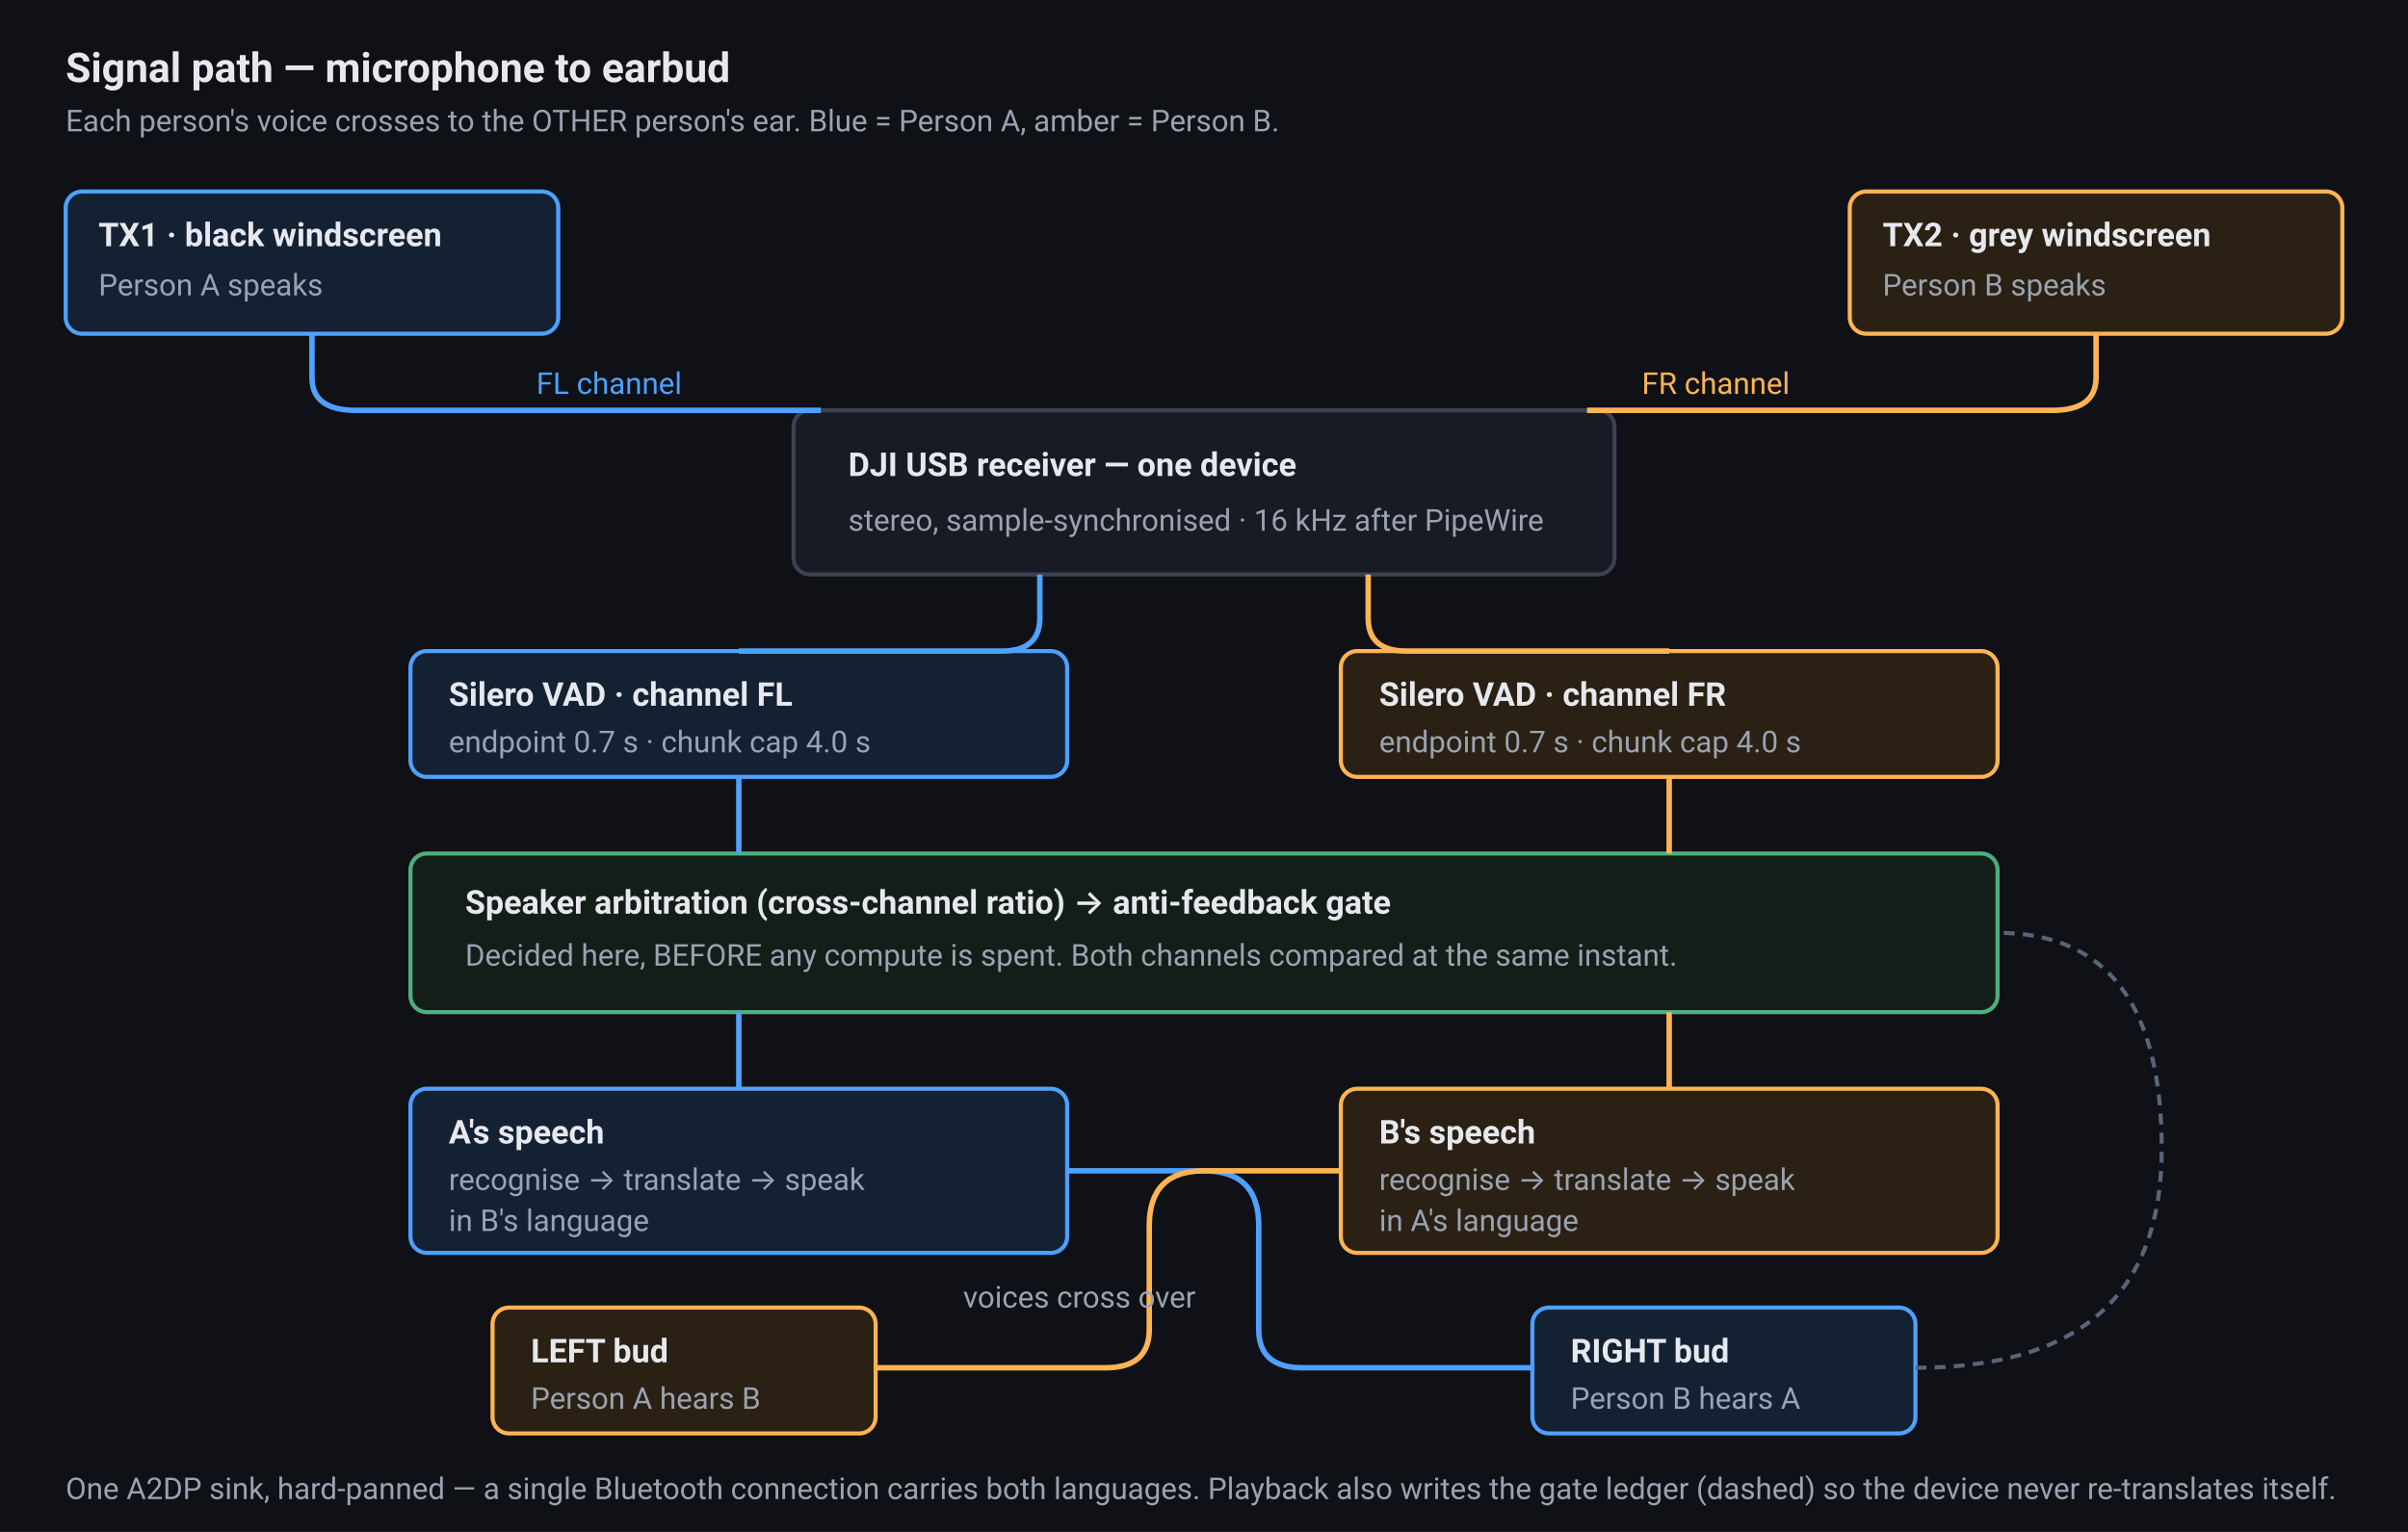
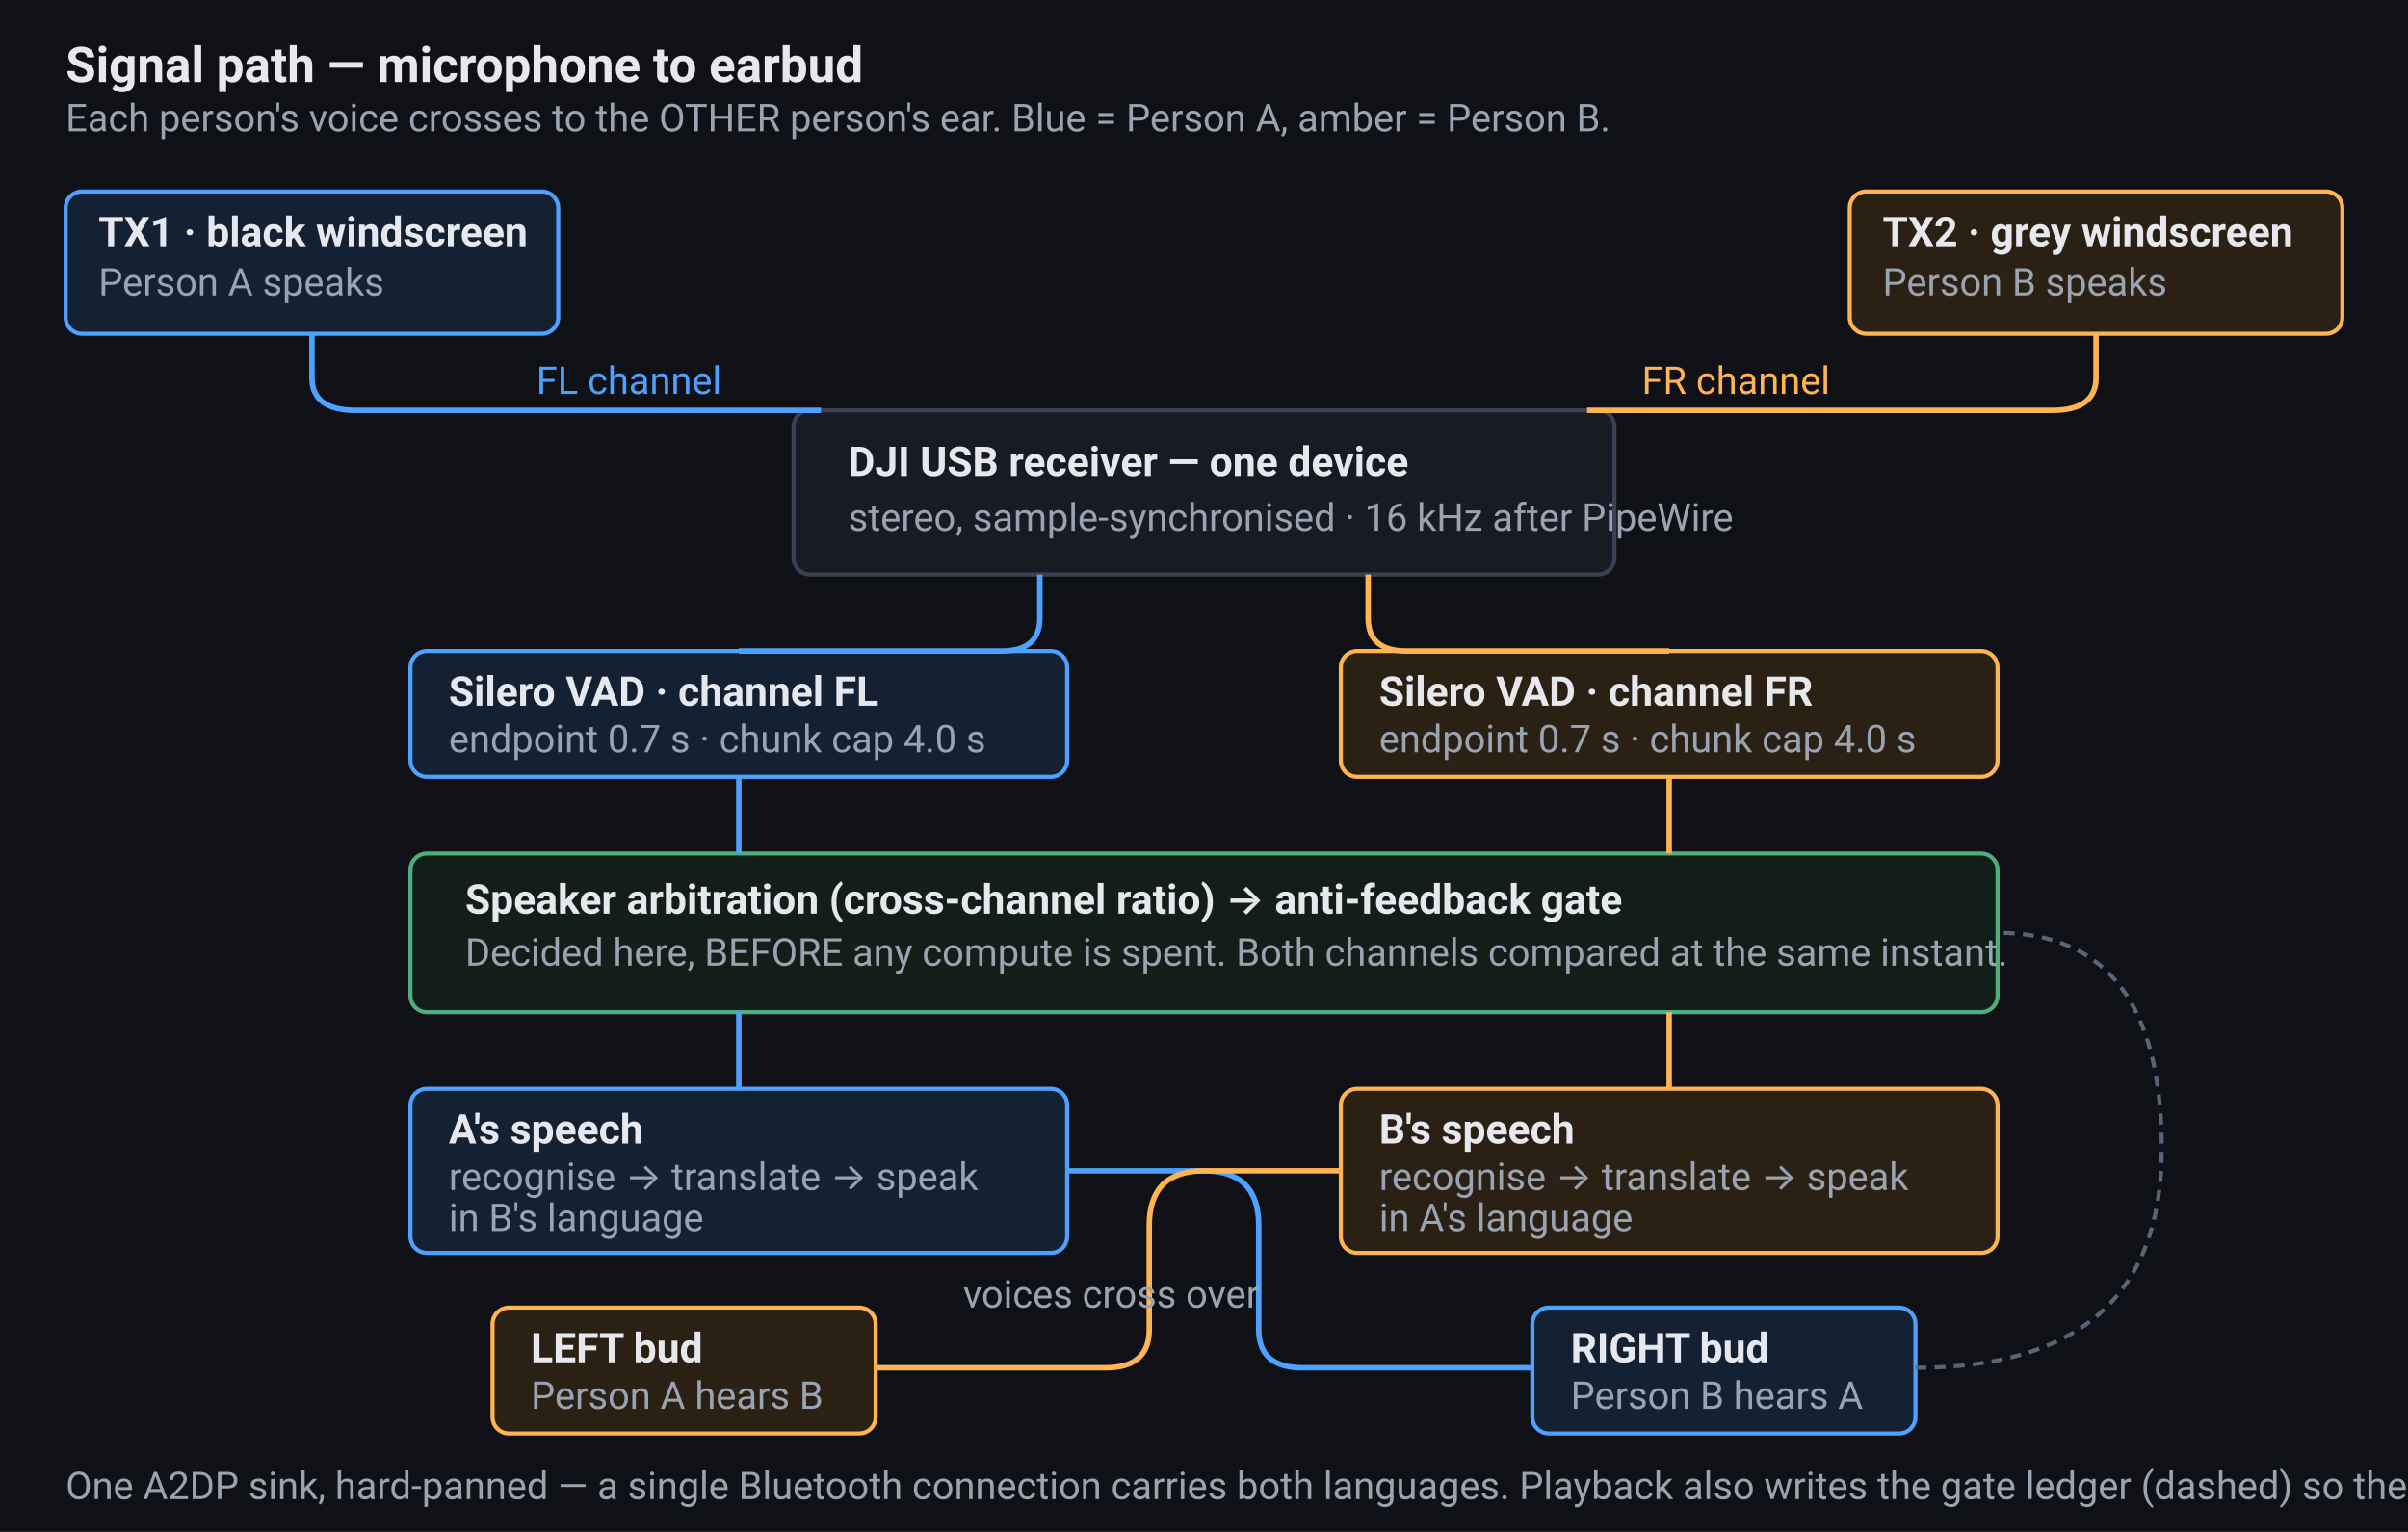
<svg xmlns="http://www.w3.org/2000/svg" viewBox="0 0 880 560" width="880" height="560" font-family="system-ui,-apple-system,Segoe UI,Roboto,sans-serif">
  <style>
  .bg{fill:#0f1116}
-   .t{fill:#e6e8ee;font-size:13px}
-   .ts{fill:#9aa3b2;font-size:11px}
-   .tt{fill:#e6e8ee;font-size:15px;font-weight:600}
+   .t{fill:#e6e8ee;font-size:16px}
+   .ts{fill:#9aa3b2;font-size:14px}
+   .tt{fill:#e6e8ee;font-size:18px;font-weight:600}
  .a{fill:#4ea1ff}.b{fill:#ffb454}
  .boxA{fill:#132133;stroke:#4ea1ff;stroke-width:1.5;rx:6}
  .boxB{fill:#2a2013;stroke:#ffb454;stroke-width:1.5;rx:6}
  .boxN{fill:#181b23;stroke:#3a4152;stroke-width:1.5;rx:6}
  .boxK{fill:#141e18;stroke:#4caf7d;stroke-width:1.5;rx:6}
  .lA{stroke:#4ea1ff;stroke-width:2;fill:none}
  .lB{stroke:#ffb454;stroke-width:2;fill:none}
  .lN{stroke:#5a6478;stroke-width:1.5;fill:none;stroke-dasharray:4 3}
-   .lbl{fill:#e6e8ee;font-size:12px;font-weight:600}
+   .lbl{fill:#e6e8ee;font-size:15px;font-weight:600}
</style>
  <rect class="bg" width="880" height="560" />
  <text class="tt" x="24" y="30">Signal path — microphone to earbud</text>
  <text class="ts" x="24" y="48">Each person's voice crosses to the OTHER person's ear. Blue = Person A, amber = Person B.</text>
  <rect class="boxA" x="24" y="70" width="180" height="52" />
  <text class="lbl" x="36" y="90">TX1 · black windscreen</text>
  <text class="ts" x="36" y="108">Person A speaks</text>
  <rect class="boxB" x="676" y="70" width="180" height="52" />
  <text class="lbl" x="688" y="90">TX2 · grey windscreen</text>
  <text class="ts" x="688" y="108">Person B speaks</text>
  <rect class="boxN" x="290" y="150" width="300" height="60" />
  <text class="lbl" x="310" y="174">DJI USB receiver — one device</text>
  <text class="ts" x="310" y="194">stereo, sample-synchronised · 16 kHz after PipeWire</text>
  <path class="lA" d="M114 122 L114 138 Q114 150 130 150 L300 150" />
  <path class="lB" d="M766 122 L766 138 Q766 150 750 150 L580 150" />
-   <text class="a" x="196" y="144" font-size="11">FL channel</text>
-   <text class="b" x="600" y="144" font-size="11">FR channel</text>
+   <text class="a" x="196" y="144" font-size="14">FL channel</text>
+   <text class="b" x="600" y="144" font-size="14">FR channel</text>
  <rect class="boxA" x="150" y="238" width="240" height="46" />
  <text class="lbl" x="164" y="258">Silero VAD · channel FL</text>
  <text class="ts" x="164" y="275">endpoint 0.7 s · chunk cap 4.0 s</text>
  <rect class="boxB" x="490" y="238" width="240" height="46" />
  <text class="lbl" x="504" y="258">Silero VAD · channel FR</text>
  <text class="ts" x="504" y="275">endpoint 0.7 s · chunk cap 4.0 s</text>
  <path class="lA" d="M380 210 L380 226 Q380 238 366 238 L270 238" />
  <path class="lB" d="M500 210 L500 226 Q500 238 514 238 L610 238" />
  <rect class="boxK" x="150" y="312" width="580" height="58" />
  <text class="lbl" x="170" y="334">Speaker arbitration (cross-channel ratio)  →  anti-feedback gate</text>
  <text class="ts" x="170" y="353">Decided here, BEFORE any compute is spent. Both channels compared at the same instant.</text>
  <path class="lA" d="M270 284 L270 312" />
  <path class="lB" d="M610 284 L610 312" />
  <rect class="boxA" x="150" y="398" width="240" height="60" />
  <text class="lbl" x="164" y="418">A's speech</text>
  <text class="ts" x="164" y="435">recognise → translate → speak</text>
  <text class="ts" x="164" y="450">in B's language</text>
  <rect class="boxB" x="490" y="398" width="240" height="60" />
  <text class="lbl" x="504" y="418">B's speech</text>
  <text class="ts" x="504" y="435">recognise → translate → speak</text>
  <text class="ts" x="504" y="450">in A's language</text>
  <path class="lA" d="M270 370 L270 398" />
  <path class="lB" d="M610 370 L610 398" />
  <path class="lA" d="M390 428 L440 428 Q460 428 460 448 L460 486 Q460 500 476 500 L560 500" />
  <path class="lB" d="M490 428 L440 428 Q420 428 420 448 L420 486 Q420 500 404 500 L320 500" />
  <text class="ts" x="352" y="478" fill="#9aa3b2">voices cross over</text>
  <rect class="boxB" x="180" y="478" width="140" height="46" />
  <text class="lbl" x="194" y="498">LEFT bud</text>
  <text class="ts" x="194" y="515">Person A hears B</text>
  <rect class="boxA" x="560" y="478" width="140" height="46" />
  <text class="lbl" x="574" y="498">RIGHT bud</text>
  <text class="ts" x="574" y="515">Person B hears A</text>
  <text class="ts" x="24" y="548">One A2DP sink, hard-panned — a single Bluetooth connection carries both languages. Playback also writes the gate ledger (dashed) so the device never re-translates itself.</text>
  <path class="lN" d="M700 500 Q790 500 790 420 Q790 341 730 341" />
</svg>
